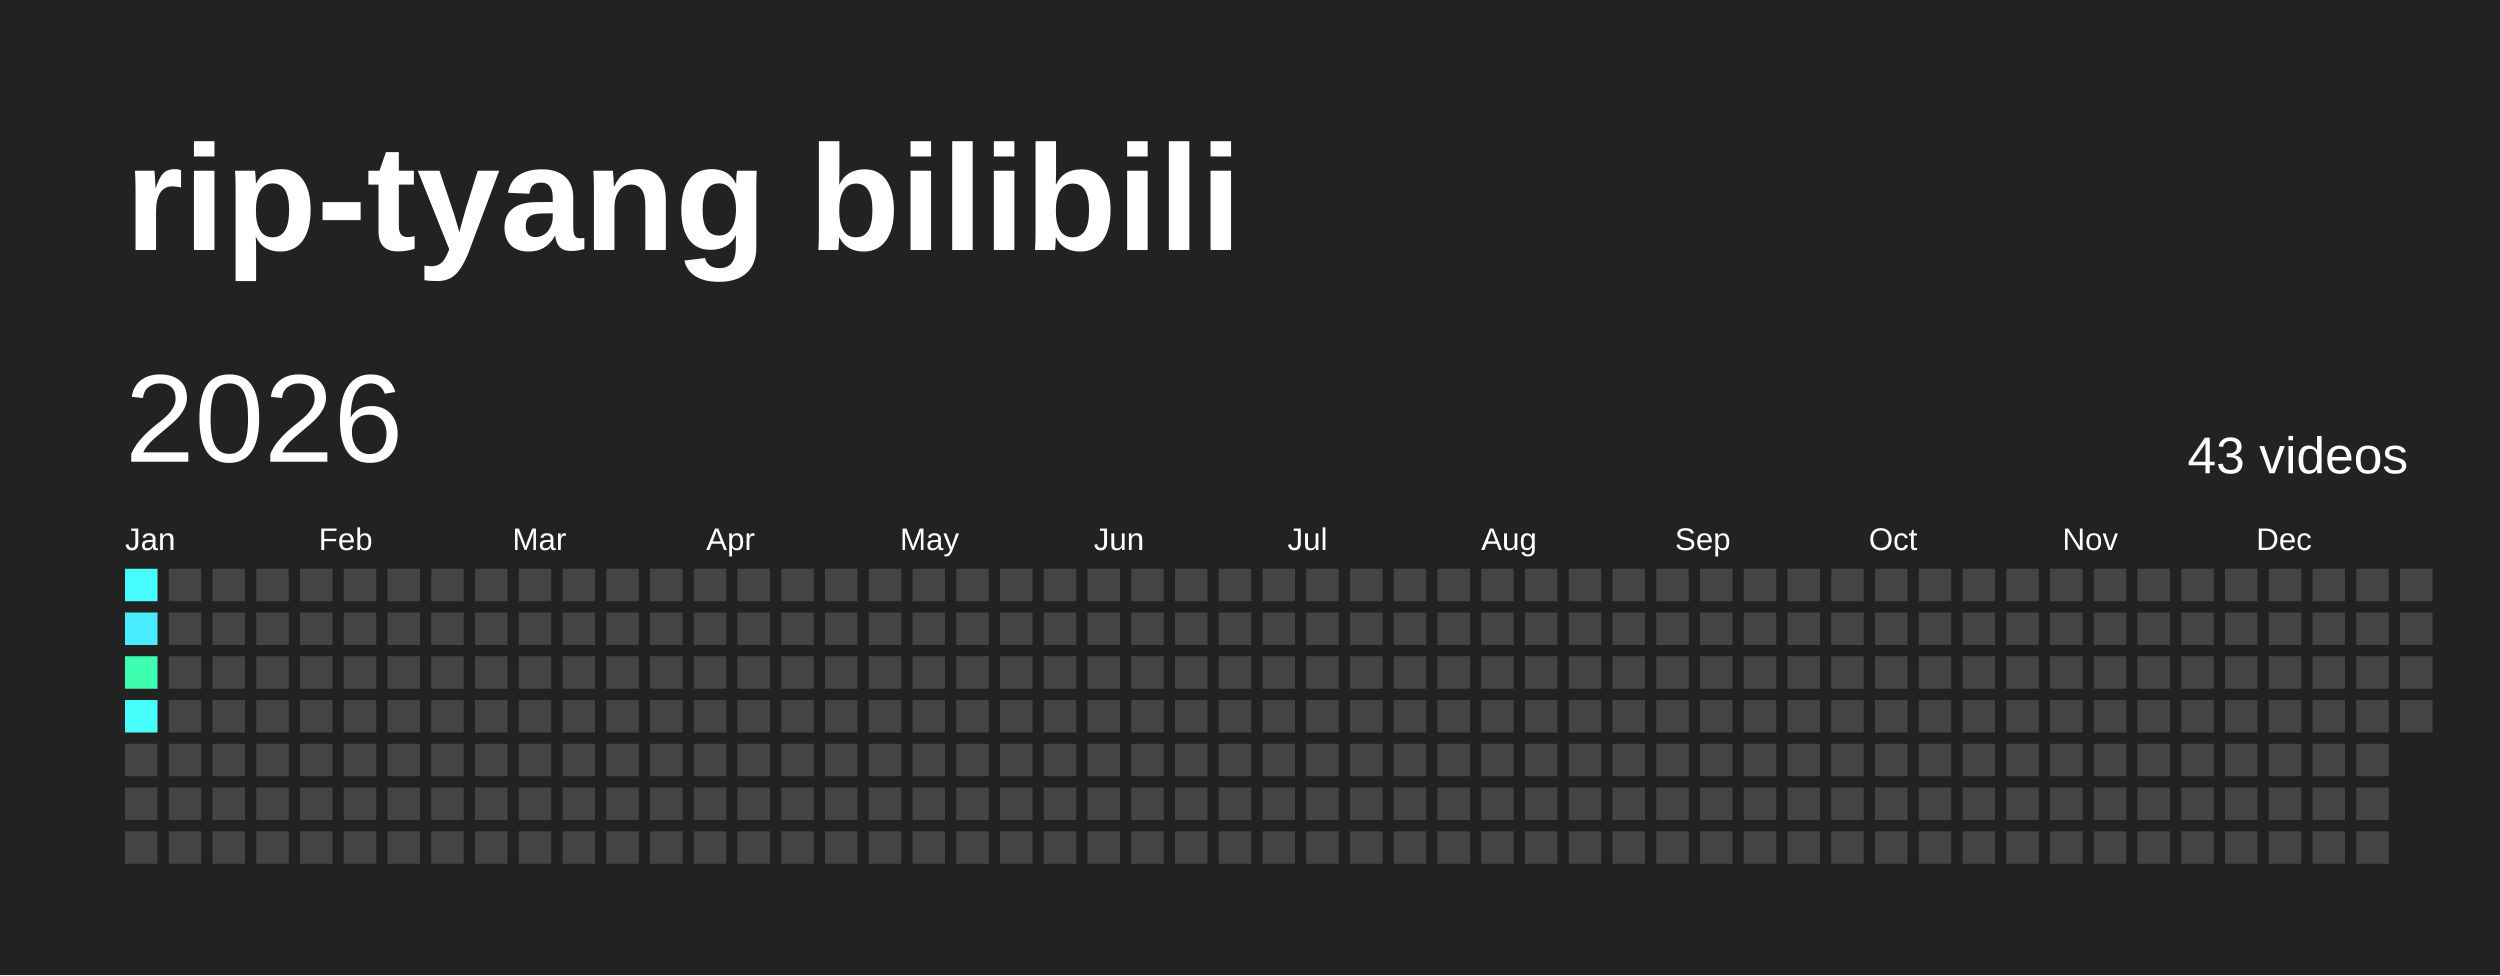
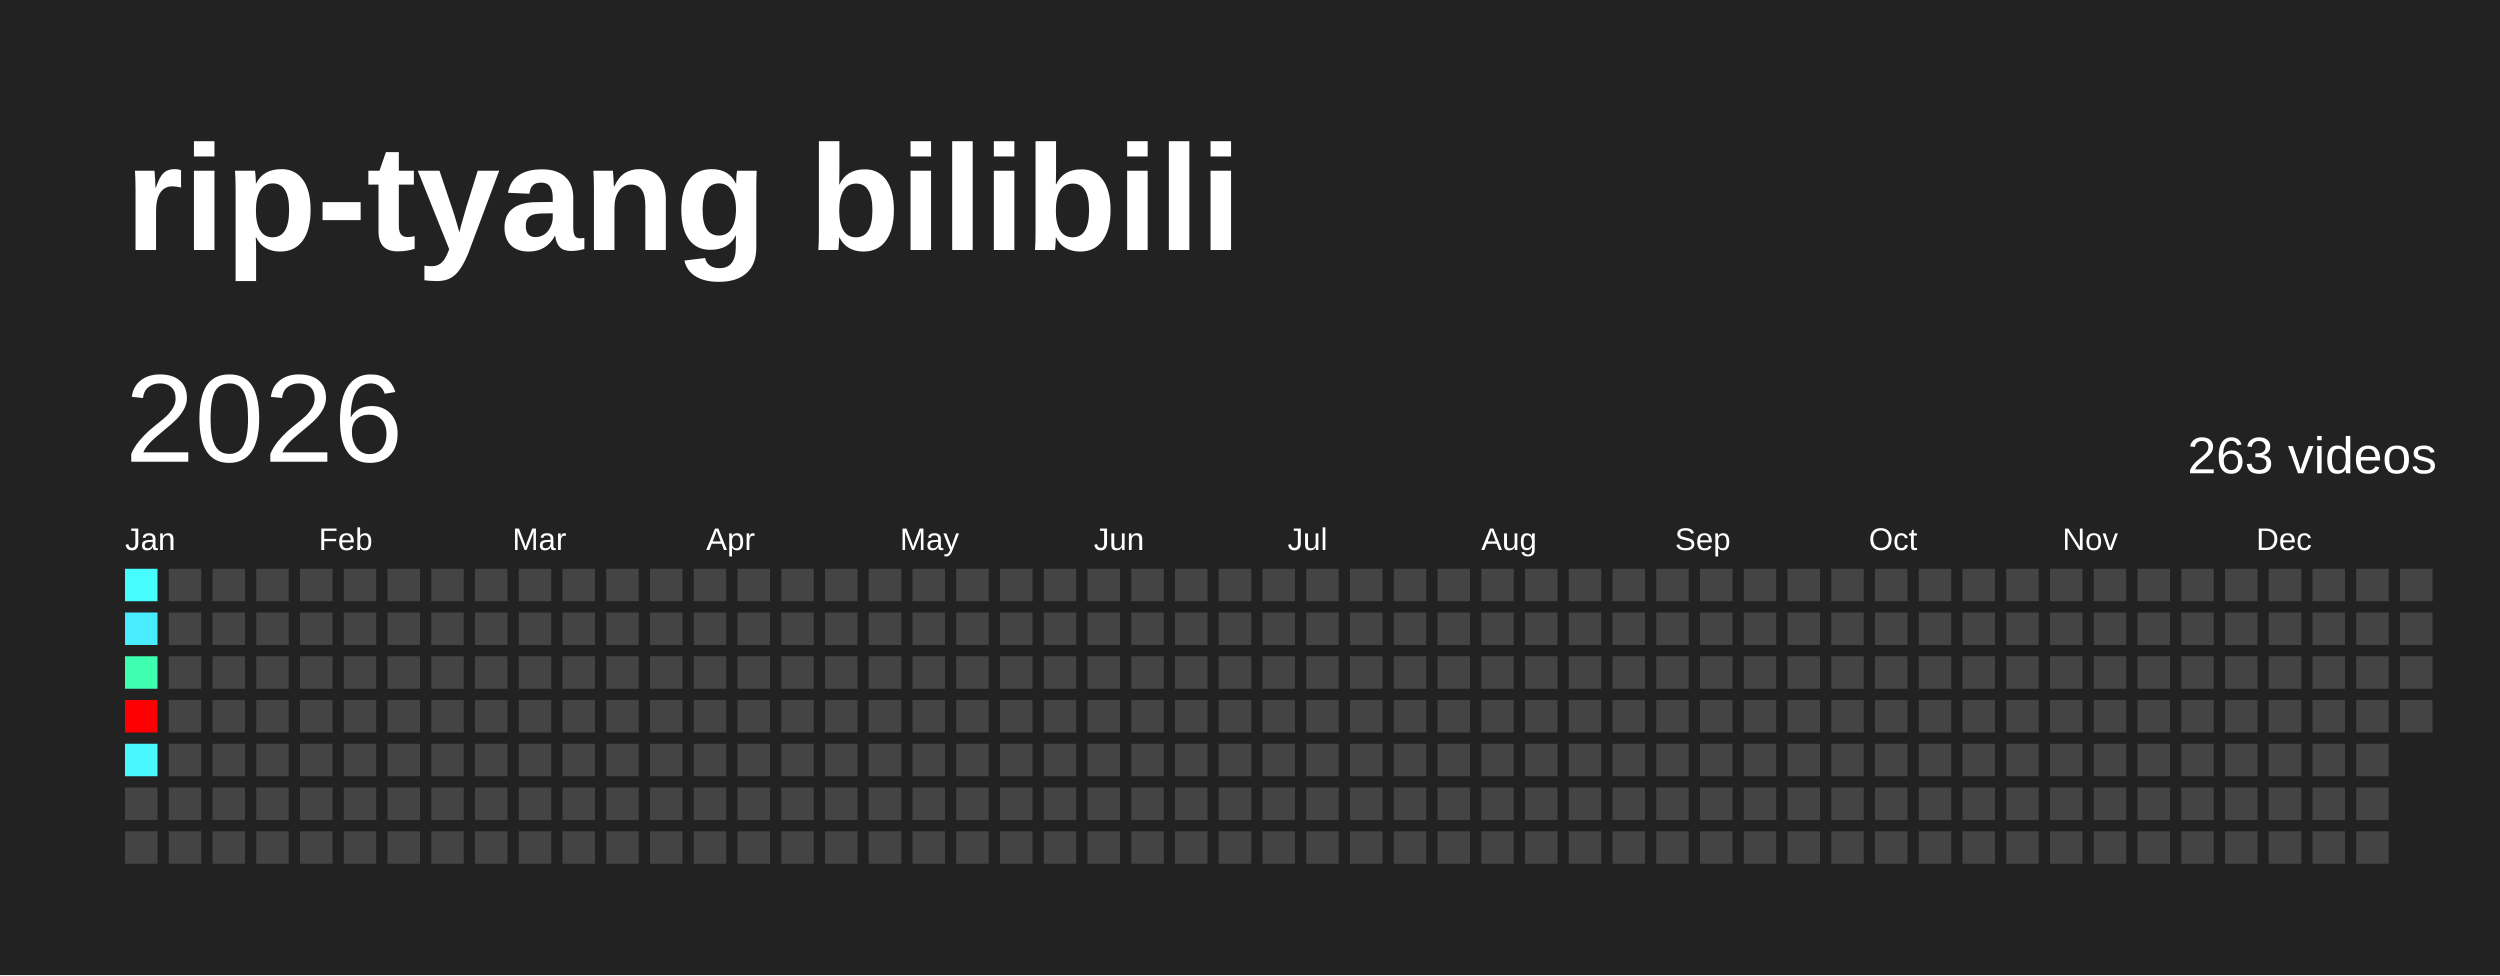
<svg xmlns="http://www.w3.org/2000/svg" baseProfile="full" height="78mm" version="1.1" viewBox="0,0,200,78" width="200mm">
  <defs />
  <rect fill="#222222" height="78" width="200" x="0" y="0" />
  <text fill="#FFFFFF" style="font-size:12px; font-family:Arial; font-weight:bold;" x="10" y="20">rip-tyang bilibili</text>
  <text dominant-baseline="hanging" fill="#FFFFFF" style="font-size:10.0px; font-family:Arial;" x="10" y="30">2026</text>
-   <text dominant-baseline="hanging" fill="#FFFFFF" style="font-size:4.125px; font-family:Arial;" x="175" y="35">43 videos</text>
+   <text dominant-baseline="hanging" fill="#FFFFFF" style="font-size:4.125px; font-family:Arial;" x="175" y="35">263 videos</text>
  <text fill="#FFFFFF" style="font-size:2.5px; font-family:Arial" x="10.0" y="44">Jan</text>
  <text fill="#FFFFFF" style="font-size:2.5px; font-family:Arial" x="25.5" y="44">Feb</text>
  <text fill="#FFFFFF" style="font-size:2.5px; font-family:Arial" x="41.0" y="44">Mar</text>
  <text fill="#FFFFFF" style="font-size:2.5px; font-family:Arial" x="56.5" y="44">Apr</text>
  <text fill="#FFFFFF" style="font-size:2.5px; font-family:Arial" x="72.0" y="44">May</text>
  <text fill="#FFFFFF" style="font-size:2.5px; font-family:Arial" x="87.5" y="44">Jun</text>
  <text fill="#FFFFFF" style="font-size:2.5px; font-family:Arial" x="103.0" y="44">Jul</text>
  <text fill="#FFFFFF" style="font-size:2.5px; font-family:Arial" x="118.5" y="44">Aug</text>
  <text fill="#FFFFFF" style="font-size:2.5px; font-family:Arial" x="134.0" y="44">Sep</text>
  <text fill="#FFFFFF" style="font-size:2.5px; font-family:Arial" x="149.5" y="44">Oct</text>
  <text fill="#FFFFFF" style="font-size:2.5px; font-family:Arial" x="165.0" y="44">Nov</text>
  <text fill="#FFFFFF" style="font-size:2.5px; font-family:Arial" x="180.5" y="44">Dec</text>
  <rect fill="#47fcff" height="2.6" width="2.6" x="10.0" y="45.5" />
  <rect fill="#49ecff" height="2.6" width="2.6" x="10.0" y="49.0" />
  <rect fill="#3dffaf" height="2.6" width="2.6" x="10.0" y="52.5" />
-   <rect fill="#47fffd" height="2.6" width="2.6" x="10.0" y="56.0" />
-   <rect fill="#444444" height="2.6" width="2.6" x="10.0" y="59.5" />
+   <rect fill="red" height="2.6" width="2.6" x="10.0" y="56.0" />
+   <rect fill="#48f7ff" height="2.6" width="2.6" x="10.0" y="59.5" />
  <rect fill="#444444" height="2.6" width="2.6" x="10.0" y="63.0" />
  <rect fill="#444444" height="2.6" width="2.6" x="10.0" y="66.5" />
  <rect fill="#444444" height="2.6" width="2.6" x="13.5" y="45.5" />
  <rect fill="#444444" height="2.6" width="2.6" x="13.5" y="49.0" />
  <rect fill="#444444" height="2.6" width="2.6" x="13.5" y="52.5" />
  <rect fill="#444444" height="2.6" width="2.6" x="13.5" y="56.0" />
  <rect fill="#444444" height="2.6" width="2.6" x="13.5" y="59.5" />
  <rect fill="#444444" height="2.6" width="2.6" x="13.5" y="63.0" />
  <rect fill="#444444" height="2.6" width="2.6" x="13.5" y="66.5" />
  <rect fill="#444444" height="2.6" width="2.6" x="17.0" y="45.5" />
  <rect fill="#444444" height="2.6" width="2.6" x="17.0" y="49.0" />
  <rect fill="#444444" height="2.6" width="2.6" x="17.0" y="52.5" />
  <rect fill="#444444" height="2.6" width="2.6" x="17.0" y="56.0" />
  <rect fill="#444444" height="2.6" width="2.6" x="17.0" y="59.5" />
  <rect fill="#444444" height="2.6" width="2.6" x="17.0" y="63.0" />
  <rect fill="#444444" height="2.6" width="2.6" x="17.0" y="66.5" />
  <rect fill="#444444" height="2.6" width="2.6" x="20.5" y="45.5" />
  <rect fill="#444444" height="2.6" width="2.6" x="20.5" y="49.0" />
  <rect fill="#444444" height="2.6" width="2.6" x="20.5" y="52.5" />
  <rect fill="#444444" height="2.6" width="2.6" x="20.5" y="56.0" />
  <rect fill="#444444" height="2.6" width="2.6" x="20.5" y="59.5" />
  <rect fill="#444444" height="2.6" width="2.6" x="20.5" y="63.0" />
  <rect fill="#444444" height="2.6" width="2.6" x="20.5" y="66.5" />
  <rect fill="#444444" height="2.6" width="2.6" x="24.0" y="45.5" />
  <rect fill="#444444" height="2.6" width="2.6" x="24.0" y="49.0" />
  <rect fill="#444444" height="2.6" width="2.6" x="24.0" y="52.5" />
  <rect fill="#444444" height="2.6" width="2.6" x="24.0" y="56.0" />
  <rect fill="#444444" height="2.6" width="2.6" x="24.0" y="59.5" />
  <rect fill="#444444" height="2.6" width="2.6" x="24.0" y="63.0" />
  <rect fill="#444444" height="2.6" width="2.6" x="24.0" y="66.5" />
  <rect fill="#444444" height="2.6" width="2.6" x="27.5" y="45.5" />
  <rect fill="#444444" height="2.6" width="2.6" x="27.5" y="49.0" />
  <rect fill="#444444" height="2.6" width="2.6" x="27.5" y="52.5" />
  <rect fill="#444444" height="2.6" width="2.6" x="27.5" y="56.0" />
  <rect fill="#444444" height="2.6" width="2.6" x="27.5" y="59.5" />
  <rect fill="#444444" height="2.6" width="2.6" x="27.5" y="63.0" />
  <rect fill="#444444" height="2.6" width="2.6" x="27.5" y="66.5" />
  <rect fill="#444444" height="2.6" width="2.6" x="31.0" y="45.5" />
  <rect fill="#444444" height="2.6" width="2.6" x="31.0" y="49.0" />
  <rect fill="#444444" height="2.6" width="2.6" x="31.0" y="52.5" />
  <rect fill="#444444" height="2.6" width="2.6" x="31.0" y="56.0" />
  <rect fill="#444444" height="2.6" width="2.6" x="31.0" y="59.5" />
  <rect fill="#444444" height="2.6" width="2.6" x="31.0" y="63.0" />
  <rect fill="#444444" height="2.6" width="2.6" x="31.0" y="66.5" />
  <rect fill="#444444" height="2.6" width="2.6" x="34.5" y="45.5" />
  <rect fill="#444444" height="2.6" width="2.6" x="34.5" y="49.0" />
  <rect fill="#444444" height="2.6" width="2.6" x="34.5" y="52.5" />
  <rect fill="#444444" height="2.6" width="2.6" x="34.5" y="56.0" />
  <rect fill="#444444" height="2.6" width="2.6" x="34.5" y="59.5" />
  <rect fill="#444444" height="2.6" width="2.6" x="34.5" y="63.0" />
  <rect fill="#444444" height="2.6" width="2.6" x="34.5" y="66.5" />
  <rect fill="#444444" height="2.6" width="2.6" x="38.0" y="45.5" />
  <rect fill="#444444" height="2.6" width="2.6" x="38.0" y="49.0" />
  <rect fill="#444444" height="2.6" width="2.6" x="38.0" y="52.5" />
  <rect fill="#444444" height="2.6" width="2.6" x="38.0" y="56.0" />
  <rect fill="#444444" height="2.6" width="2.6" x="38.0" y="59.5" />
  <rect fill="#444444" height="2.6" width="2.6" x="38.0" y="63.0" />
  <rect fill="#444444" height="2.6" width="2.6" x="38.0" y="66.5" />
  <rect fill="#444444" height="2.6" width="2.6" x="41.5" y="45.5" />
  <rect fill="#444444" height="2.6" width="2.6" x="41.5" y="49.0" />
  <rect fill="#444444" height="2.6" width="2.6" x="41.5" y="52.5" />
  <rect fill="#444444" height="2.6" width="2.6" x="41.5" y="56.0" />
  <rect fill="#444444" height="2.6" width="2.6" x="41.5" y="59.5" />
  <rect fill="#444444" height="2.6" width="2.6" x="41.5" y="63.0" />
  <rect fill="#444444" height="2.6" width="2.6" x="41.5" y="66.5" />
  <rect fill="#444444" height="2.6" width="2.6" x="45.0" y="45.5" />
  <rect fill="#444444" height="2.6" width="2.6" x="45.0" y="49.0" />
  <rect fill="#444444" height="2.6" width="2.6" x="45.0" y="52.5" />
  <rect fill="#444444" height="2.6" width="2.6" x="45.0" y="56.0" />
  <rect fill="#444444" height="2.6" width="2.6" x="45.0" y="59.5" />
  <rect fill="#444444" height="2.6" width="2.6" x="45.0" y="63.0" />
  <rect fill="#444444" height="2.6" width="2.6" x="45.0" y="66.5" />
  <rect fill="#444444" height="2.6" width="2.6" x="48.5" y="45.5" />
  <rect fill="#444444" height="2.6" width="2.6" x="48.5" y="49.0" />
  <rect fill="#444444" height="2.6" width="2.6" x="48.5" y="52.5" />
  <rect fill="#444444" height="2.6" width="2.6" x="48.5" y="56.0" />
  <rect fill="#444444" height="2.6" width="2.6" x="48.5" y="59.5" />
  <rect fill="#444444" height="2.6" width="2.6" x="48.5" y="63.0" />
  <rect fill="#444444" height="2.6" width="2.6" x="48.5" y="66.5" />
  <rect fill="#444444" height="2.6" width="2.6" x="52.0" y="45.5" />
  <rect fill="#444444" height="2.6" width="2.6" x="52.0" y="49.0" />
  <rect fill="#444444" height="2.6" width="2.6" x="52.0" y="52.5" />
  <rect fill="#444444" height="2.6" width="2.6" x="52.0" y="56.0" />
  <rect fill="#444444" height="2.6" width="2.6" x="52.0" y="59.5" />
  <rect fill="#444444" height="2.6" width="2.6" x="52.0" y="63.0" />
  <rect fill="#444444" height="2.6" width="2.6" x="52.0" y="66.5" />
  <rect fill="#444444" height="2.6" width="2.6" x="55.5" y="45.5" />
  <rect fill="#444444" height="2.6" width="2.6" x="55.5" y="49.0" />
  <rect fill="#444444" height="2.6" width="2.6" x="55.5" y="52.5" />
  <rect fill="#444444" height="2.6" width="2.6" x="55.5" y="56.0" />
  <rect fill="#444444" height="2.6" width="2.6" x="55.5" y="59.5" />
  <rect fill="#444444" height="2.6" width="2.6" x="55.5" y="63.0" />
  <rect fill="#444444" height="2.6" width="2.6" x="55.5" y="66.5" />
  <rect fill="#444444" height="2.6" width="2.6" x="59.0" y="45.5" />
  <rect fill="#444444" height="2.6" width="2.6" x="59.0" y="49.0" />
  <rect fill="#444444" height="2.6" width="2.6" x="59.0" y="52.5" />
  <rect fill="#444444" height="2.6" width="2.6" x="59.0" y="56.0" />
  <rect fill="#444444" height="2.6" width="2.6" x="59.0" y="59.5" />
  <rect fill="#444444" height="2.6" width="2.6" x="59.0" y="63.0" />
  <rect fill="#444444" height="2.6" width="2.6" x="59.0" y="66.5" />
  <rect fill="#444444" height="2.6" width="2.6" x="62.5" y="45.5" />
  <rect fill="#444444" height="2.6" width="2.6" x="62.5" y="49.0" />
  <rect fill="#444444" height="2.6" width="2.6" x="62.5" y="52.5" />
  <rect fill="#444444" height="2.6" width="2.6" x="62.5" y="56.0" />
  <rect fill="#444444" height="2.6" width="2.6" x="62.5" y="59.5" />
  <rect fill="#444444" height="2.6" width="2.6" x="62.5" y="63.0" />
  <rect fill="#444444" height="2.6" width="2.6" x="62.5" y="66.5" />
  <rect fill="#444444" height="2.6" width="2.6" x="66.0" y="45.5" />
  <rect fill="#444444" height="2.6" width="2.6" x="66.0" y="49.0" />
  <rect fill="#444444" height="2.6" width="2.6" x="66.0" y="52.5" />
  <rect fill="#444444" height="2.6" width="2.6" x="66.0" y="56.0" />
  <rect fill="#444444" height="2.6" width="2.6" x="66.0" y="59.5" />
  <rect fill="#444444" height="2.6" width="2.6" x="66.0" y="63.0" />
  <rect fill="#444444" height="2.6" width="2.6" x="66.0" y="66.5" />
  <rect fill="#444444" height="2.6" width="2.6" x="69.5" y="45.5" />
  <rect fill="#444444" height="2.6" width="2.6" x="69.5" y="49.0" />
  <rect fill="#444444" height="2.6" width="2.6" x="69.5" y="52.5" />
  <rect fill="#444444" height="2.6" width="2.6" x="69.5" y="56.0" />
  <rect fill="#444444" height="2.6" width="2.6" x="69.5" y="59.5" />
  <rect fill="#444444" height="2.6" width="2.6" x="69.5" y="63.0" />
  <rect fill="#444444" height="2.6" width="2.6" x="69.5" y="66.5" />
  <rect fill="#444444" height="2.6" width="2.6" x="73.0" y="45.5" />
  <rect fill="#444444" height="2.6" width="2.6" x="73.0" y="49.0" />
  <rect fill="#444444" height="2.6" width="2.6" x="73.0" y="52.5" />
  <rect fill="#444444" height="2.6" width="2.6" x="73.0" y="56.0" />
  <rect fill="#444444" height="2.6" width="2.6" x="73.0" y="59.5" />
  <rect fill="#444444" height="2.6" width="2.6" x="73.0" y="63.0" />
  <rect fill="#444444" height="2.6" width="2.6" x="73.0" y="66.5" />
  <rect fill="#444444" height="2.6" width="2.6" x="76.5" y="45.5" />
  <rect fill="#444444" height="2.6" width="2.6" x="76.5" y="49.0" />
  <rect fill="#444444" height="2.6" width="2.6" x="76.5" y="52.5" />
  <rect fill="#444444" height="2.6" width="2.6" x="76.5" y="56.0" />
  <rect fill="#444444" height="2.6" width="2.6" x="76.5" y="59.5" />
  <rect fill="#444444" height="2.6" width="2.6" x="76.5" y="63.0" />
  <rect fill="#444444" height="2.6" width="2.6" x="76.5" y="66.5" />
  <rect fill="#444444" height="2.6" width="2.6" x="80.0" y="45.5" />
  <rect fill="#444444" height="2.6" width="2.6" x="80.0" y="49.0" />
  <rect fill="#444444" height="2.6" width="2.6" x="80.0" y="52.5" />
  <rect fill="#444444" height="2.6" width="2.6" x="80.0" y="56.0" />
  <rect fill="#444444" height="2.6" width="2.6" x="80.0" y="59.5" />
  <rect fill="#444444" height="2.6" width="2.6" x="80.0" y="63.0" />
  <rect fill="#444444" height="2.6" width="2.6" x="80.0" y="66.5" />
  <rect fill="#444444" height="2.6" width="2.6" x="83.5" y="45.5" />
  <rect fill="#444444" height="2.6" width="2.6" x="83.5" y="49.0" />
  <rect fill="#444444" height="2.6" width="2.6" x="83.5" y="52.5" />
  <rect fill="#444444" height="2.6" width="2.6" x="83.5" y="56.0" />
  <rect fill="#444444" height="2.6" width="2.6" x="83.5" y="59.5" />
  <rect fill="#444444" height="2.6" width="2.6" x="83.5" y="63.0" />
  <rect fill="#444444" height="2.6" width="2.6" x="83.5" y="66.5" />
  <rect fill="#444444" height="2.6" width="2.6" x="87.0" y="45.5" />
  <rect fill="#444444" height="2.6" width="2.6" x="87.0" y="49.0" />
  <rect fill="#444444" height="2.6" width="2.6" x="87.0" y="52.5" />
  <rect fill="#444444" height="2.6" width="2.6" x="87.0" y="56.0" />
  <rect fill="#444444" height="2.6" width="2.6" x="87.0" y="59.5" />
  <rect fill="#444444" height="2.6" width="2.6" x="87.0" y="63.0" />
  <rect fill="#444444" height="2.6" width="2.6" x="87.0" y="66.5" />
  <rect fill="#444444" height="2.6" width="2.6" x="90.5" y="45.5" />
  <rect fill="#444444" height="2.6" width="2.6" x="90.5" y="49.0" />
  <rect fill="#444444" height="2.6" width="2.6" x="90.5" y="52.5" />
  <rect fill="#444444" height="2.6" width="2.6" x="90.5" y="56.0" />
  <rect fill="#444444" height="2.6" width="2.6" x="90.5" y="59.5" />
  <rect fill="#444444" height="2.6" width="2.6" x="90.5" y="63.0" />
  <rect fill="#444444" height="2.6" width="2.6" x="90.5" y="66.5" />
  <rect fill="#444444" height="2.6" width="2.6" x="94.0" y="45.5" />
  <rect fill="#444444" height="2.6" width="2.6" x="94.0" y="49.0" />
  <rect fill="#444444" height="2.6" width="2.6" x="94.0" y="52.5" />
  <rect fill="#444444" height="2.6" width="2.6" x="94.0" y="56.0" />
  <rect fill="#444444" height="2.6" width="2.6" x="94.0" y="59.5" />
  <rect fill="#444444" height="2.6" width="2.6" x="94.0" y="63.0" />
  <rect fill="#444444" height="2.6" width="2.6" x="94.0" y="66.5" />
  <rect fill="#444444" height="2.6" width="2.6" x="97.5" y="45.5" />
  <rect fill="#444444" height="2.6" width="2.6" x="97.5" y="49.0" />
  <rect fill="#444444" height="2.6" width="2.6" x="97.5" y="52.5" />
  <rect fill="#444444" height="2.6" width="2.6" x="97.5" y="56.0" />
  <rect fill="#444444" height="2.6" width="2.6" x="97.5" y="59.5" />
  <rect fill="#444444" height="2.6" width="2.6" x="97.5" y="63.0" />
  <rect fill="#444444" height="2.6" width="2.6" x="97.5" y="66.5" />
  <rect fill="#444444" height="2.6" width="2.6" x="101.0" y="45.5" />
  <rect fill="#444444" height="2.6" width="2.6" x="101.0" y="49.0" />
  <rect fill="#444444" height="2.6" width="2.6" x="101.0" y="52.5" />
  <rect fill="#444444" height="2.6" width="2.6" x="101.0" y="56.0" />
  <rect fill="#444444" height="2.6" width="2.6" x="101.0" y="59.5" />
  <rect fill="#444444" height="2.6" width="2.6" x="101.0" y="63.0" />
  <rect fill="#444444" height="2.6" width="2.6" x="101.0" y="66.5" />
  <rect fill="#444444" height="2.6" width="2.6" x="104.5" y="45.5" />
  <rect fill="#444444" height="2.6" width="2.6" x="104.5" y="49.0" />
  <rect fill="#444444" height="2.6" width="2.6" x="104.5" y="52.5" />
  <rect fill="#444444" height="2.6" width="2.6" x="104.5" y="56.0" />
  <rect fill="#444444" height="2.6" width="2.6" x="104.5" y="59.5" />
  <rect fill="#444444" height="2.6" width="2.6" x="104.5" y="63.0" />
  <rect fill="#444444" height="2.6" width="2.6" x="104.5" y="66.5" />
  <rect fill="#444444" height="2.6" width="2.6" x="108.0" y="45.5" />
  <rect fill="#444444" height="2.6" width="2.6" x="108.0" y="49.0" />
  <rect fill="#444444" height="2.6" width="2.6" x="108.0" y="52.5" />
  <rect fill="#444444" height="2.6" width="2.6" x="108.0" y="56.0" />
  <rect fill="#444444" height="2.6" width="2.6" x="108.0" y="59.5" />
  <rect fill="#444444" height="2.6" width="2.6" x="108.0" y="63.0" />
  <rect fill="#444444" height="2.6" width="2.6" x="108.0" y="66.5" />
  <rect fill="#444444" height="2.6" width="2.6" x="111.5" y="45.5" />
  <rect fill="#444444" height="2.6" width="2.6" x="111.5" y="49.0" />
  <rect fill="#444444" height="2.6" width="2.6" x="111.5" y="52.5" />
  <rect fill="#444444" height="2.6" width="2.6" x="111.5" y="56.0" />
  <rect fill="#444444" height="2.6" width="2.6" x="111.5" y="59.5" />
  <rect fill="#444444" height="2.6" width="2.6" x="111.5" y="63.0" />
  <rect fill="#444444" height="2.6" width="2.6" x="111.5" y="66.5" />
  <rect fill="#444444" height="2.6" width="2.6" x="115.0" y="45.5" />
  <rect fill="#444444" height="2.6" width="2.6" x="115.0" y="49.0" />
  <rect fill="#444444" height="2.6" width="2.6" x="115.0" y="52.5" />
  <rect fill="#444444" height="2.6" width="2.6" x="115.0" y="56.0" />
  <rect fill="#444444" height="2.6" width="2.6" x="115.0" y="59.5" />
  <rect fill="#444444" height="2.6" width="2.6" x="115.0" y="63.0" />
  <rect fill="#444444" height="2.6" width="2.6" x="115.0" y="66.5" />
  <rect fill="#444444" height="2.6" width="2.6" x="118.5" y="45.5" />
  <rect fill="#444444" height="2.6" width="2.6" x="118.5" y="49.0" />
  <rect fill="#444444" height="2.6" width="2.6" x="118.5" y="52.5" />
  <rect fill="#444444" height="2.6" width="2.6" x="118.5" y="56.0" />
  <rect fill="#444444" height="2.6" width="2.6" x="118.5" y="59.5" />
  <rect fill="#444444" height="2.6" width="2.6" x="118.5" y="63.0" />
  <rect fill="#444444" height="2.6" width="2.6" x="118.5" y="66.5" />
  <rect fill="#444444" height="2.6" width="2.6" x="122.0" y="45.5" />
  <rect fill="#444444" height="2.6" width="2.6" x="122.0" y="49.0" />
  <rect fill="#444444" height="2.6" width="2.6" x="122.0" y="52.5" />
  <rect fill="#444444" height="2.6" width="2.6" x="122.0" y="56.0" />
  <rect fill="#444444" height="2.6" width="2.6" x="122.0" y="59.5" />
  <rect fill="#444444" height="2.6" width="2.6" x="122.0" y="63.0" />
  <rect fill="#444444" height="2.6" width="2.6" x="122.0" y="66.5" />
  <rect fill="#444444" height="2.6" width="2.6" x="125.5" y="45.5" />
  <rect fill="#444444" height="2.6" width="2.6" x="125.5" y="49.0" />
  <rect fill="#444444" height="2.6" width="2.6" x="125.5" y="52.5" />
  <rect fill="#444444" height="2.6" width="2.6" x="125.5" y="56.0" />
  <rect fill="#444444" height="2.6" width="2.6" x="125.5" y="59.5" />
  <rect fill="#444444" height="2.6" width="2.6" x="125.5" y="63.0" />
  <rect fill="#444444" height="2.6" width="2.6" x="125.5" y="66.5" />
  <rect fill="#444444" height="2.6" width="2.6" x="129.0" y="45.5" />
  <rect fill="#444444" height="2.6" width="2.6" x="129.0" y="49.0" />
  <rect fill="#444444" height="2.6" width="2.6" x="129.0" y="52.5" />
  <rect fill="#444444" height="2.6" width="2.6" x="129.0" y="56.0" />
  <rect fill="#444444" height="2.6" width="2.6" x="129.0" y="59.5" />
  <rect fill="#444444" height="2.6" width="2.6" x="129.0" y="63.0" />
  <rect fill="#444444" height="2.6" width="2.6" x="129.0" y="66.5" />
  <rect fill="#444444" height="2.6" width="2.6" x="132.5" y="45.5" />
  <rect fill="#444444" height="2.6" width="2.6" x="132.5" y="49.0" />
  <rect fill="#444444" height="2.6" width="2.6" x="132.5" y="52.5" />
  <rect fill="#444444" height="2.6" width="2.6" x="132.5" y="56.0" />
  <rect fill="#444444" height="2.6" width="2.6" x="132.5" y="59.5" />
  <rect fill="#444444" height="2.6" width="2.6" x="132.5" y="63.0" />
  <rect fill="#444444" height="2.6" width="2.6" x="132.5" y="66.5" />
  <rect fill="#444444" height="2.6" width="2.6" x="136.0" y="45.5" />
  <rect fill="#444444" height="2.6" width="2.6" x="136.0" y="49.0" />
  <rect fill="#444444" height="2.6" width="2.6" x="136.0" y="52.5" />
  <rect fill="#444444" height="2.6" width="2.6" x="136.0" y="56.0" />
  <rect fill="#444444" height="2.6" width="2.6" x="136.0" y="59.5" />
  <rect fill="#444444" height="2.6" width="2.6" x="136.0" y="63.0" />
  <rect fill="#444444" height="2.6" width="2.6" x="136.0" y="66.5" />
  <rect fill="#444444" height="2.6" width="2.6" x="139.5" y="45.5" />
  <rect fill="#444444" height="2.6" width="2.6" x="139.5" y="49.0" />
  <rect fill="#444444" height="2.6" width="2.6" x="139.5" y="52.5" />
  <rect fill="#444444" height="2.6" width="2.6" x="139.5" y="56.0" />
  <rect fill="#444444" height="2.6" width="2.6" x="139.5" y="59.5" />
  <rect fill="#444444" height="2.6" width="2.6" x="139.5" y="63.0" />
  <rect fill="#444444" height="2.6" width="2.6" x="139.5" y="66.5" />
  <rect fill="#444444" height="2.6" width="2.6" x="143.0" y="45.5" />
  <rect fill="#444444" height="2.6" width="2.6" x="143.0" y="49.0" />
  <rect fill="#444444" height="2.6" width="2.6" x="143.0" y="52.5" />
  <rect fill="#444444" height="2.6" width="2.6" x="143.0" y="56.0" />
  <rect fill="#444444" height="2.6" width="2.6" x="143.0" y="59.5" />
  <rect fill="#444444" height="2.6" width="2.6" x="143.0" y="63.0" />
  <rect fill="#444444" height="2.6" width="2.6" x="143.0" y="66.5" />
  <rect fill="#444444" height="2.6" width="2.6" x="146.5" y="45.5" />
  <rect fill="#444444" height="2.6" width="2.6" x="146.5" y="49.0" />
  <rect fill="#444444" height="2.6" width="2.6" x="146.5" y="52.5" />
  <rect fill="#444444" height="2.6" width="2.6" x="146.5" y="56.0" />
  <rect fill="#444444" height="2.6" width="2.6" x="146.5" y="59.5" />
  <rect fill="#444444" height="2.6" width="2.6" x="146.5" y="63.0" />
  <rect fill="#444444" height="2.6" width="2.6" x="146.5" y="66.5" />
  <rect fill="#444444" height="2.6" width="2.6" x="150.0" y="45.5" />
  <rect fill="#444444" height="2.6" width="2.6" x="150.0" y="49.0" />
  <rect fill="#444444" height="2.6" width="2.6" x="150.0" y="52.5" />
  <rect fill="#444444" height="2.6" width="2.6" x="150.0" y="56.0" />
  <rect fill="#444444" height="2.6" width="2.6" x="150.0" y="59.5" />
  <rect fill="#444444" height="2.6" width="2.6" x="150.0" y="63.0" />
  <rect fill="#444444" height="2.6" width="2.6" x="150.0" y="66.5" />
  <rect fill="#444444" height="2.6" width="2.6" x="153.5" y="45.5" />
  <rect fill="#444444" height="2.6" width="2.6" x="153.5" y="49.0" />
  <rect fill="#444444" height="2.6" width="2.6" x="153.5" y="52.5" />
  <rect fill="#444444" height="2.6" width="2.6" x="153.5" y="56.0" />
  <rect fill="#444444" height="2.6" width="2.6" x="153.5" y="59.5" />
  <rect fill="#444444" height="2.6" width="2.6" x="153.5" y="63.0" />
  <rect fill="#444444" height="2.6" width="2.6" x="153.5" y="66.5" />
  <rect fill="#444444" height="2.6" width="2.6" x="157.0" y="45.5" />
  <rect fill="#444444" height="2.6" width="2.6" x="157.0" y="49.0" />
  <rect fill="#444444" height="2.6" width="2.6" x="157.0" y="52.5" />
  <rect fill="#444444" height="2.6" width="2.6" x="157.0" y="56.0" />
  <rect fill="#444444" height="2.6" width="2.6" x="157.0" y="59.5" />
  <rect fill="#444444" height="2.6" width="2.6" x="157.0" y="63.0" />
  <rect fill="#444444" height="2.6" width="2.6" x="157.0" y="66.5" />
  <rect fill="#444444" height="2.6" width="2.6" x="160.5" y="45.5" />
  <rect fill="#444444" height="2.6" width="2.6" x="160.5" y="49.0" />
  <rect fill="#444444" height="2.6" width="2.6" x="160.5" y="52.5" />
  <rect fill="#444444" height="2.6" width="2.6" x="160.5" y="56.0" />
  <rect fill="#444444" height="2.6" width="2.6" x="160.5" y="59.5" />
  <rect fill="#444444" height="2.6" width="2.6" x="160.5" y="63.0" />
  <rect fill="#444444" height="2.6" width="2.6" x="160.5" y="66.5" />
  <rect fill="#444444" height="2.6" width="2.6" x="164.0" y="45.5" />
  <rect fill="#444444" height="2.6" width="2.6" x="164.0" y="49.0" />
  <rect fill="#444444" height="2.6" width="2.6" x="164.0" y="52.5" />
  <rect fill="#444444" height="2.6" width="2.6" x="164.0" y="56.0" />
  <rect fill="#444444" height="2.6" width="2.6" x="164.0" y="59.5" />
  <rect fill="#444444" height="2.6" width="2.6" x="164.0" y="63.0" />
  <rect fill="#444444" height="2.6" width="2.6" x="164.0" y="66.5" />
  <rect fill="#444444" height="2.6" width="2.6" x="167.5" y="45.5" />
  <rect fill="#444444" height="2.6" width="2.6" x="167.5" y="49.0" />
  <rect fill="#444444" height="2.6" width="2.6" x="167.5" y="52.5" />
  <rect fill="#444444" height="2.6" width="2.6" x="167.5" y="56.0" />
  <rect fill="#444444" height="2.6" width="2.6" x="167.5" y="59.5" />
  <rect fill="#444444" height="2.6" width="2.6" x="167.5" y="63.0" />
  <rect fill="#444444" height="2.6" width="2.6" x="167.5" y="66.5" />
  <rect fill="#444444" height="2.6" width="2.6" x="171.0" y="45.5" />
  <rect fill="#444444" height="2.6" width="2.6" x="171.0" y="49.0" />
  <rect fill="#444444" height="2.6" width="2.6" x="171.0" y="52.5" />
  <rect fill="#444444" height="2.6" width="2.6" x="171.0" y="56.0" />
  <rect fill="#444444" height="2.6" width="2.6" x="171.0" y="59.5" />
  <rect fill="#444444" height="2.6" width="2.6" x="171.0" y="63.0" />
  <rect fill="#444444" height="2.6" width="2.6" x="171.0" y="66.5" />
  <rect fill="#444444" height="2.6" width="2.6" x="174.5" y="45.5" />
  <rect fill="#444444" height="2.6" width="2.6" x="174.5" y="49.0" />
  <rect fill="#444444" height="2.6" width="2.6" x="174.5" y="52.5" />
  <rect fill="#444444" height="2.6" width="2.6" x="174.5" y="56.0" />
  <rect fill="#444444" height="2.6" width="2.6" x="174.5" y="59.5" />
  <rect fill="#444444" height="2.6" width="2.6" x="174.5" y="63.0" />
  <rect fill="#444444" height="2.6" width="2.6" x="174.5" y="66.5" />
  <rect fill="#444444" height="2.6" width="2.6" x="178.0" y="45.5" />
  <rect fill="#444444" height="2.6" width="2.6" x="178.0" y="49.0" />
  <rect fill="#444444" height="2.6" width="2.6" x="178.0" y="52.5" />
  <rect fill="#444444" height="2.6" width="2.6" x="178.0" y="56.0" />
  <rect fill="#444444" height="2.6" width="2.6" x="178.0" y="59.5" />
  <rect fill="#444444" height="2.6" width="2.6" x="178.0" y="63.0" />
  <rect fill="#444444" height="2.6" width="2.6" x="178.0" y="66.5" />
  <rect fill="#444444" height="2.6" width="2.6" x="181.5" y="45.5" />
  <rect fill="#444444" height="2.6" width="2.6" x="181.5" y="49.0" />
  <rect fill="#444444" height="2.6" width="2.6" x="181.5" y="52.5" />
  <rect fill="#444444" height="2.6" width="2.6" x="181.5" y="56.0" />
  <rect fill="#444444" height="2.6" width="2.6" x="181.5" y="59.5" />
  <rect fill="#444444" height="2.6" width="2.6" x="181.5" y="63.0" />
  <rect fill="#444444" height="2.6" width="2.6" x="181.5" y="66.5" />
  <rect fill="#444444" height="2.6" width="2.6" x="185.0" y="45.5" />
  <rect fill="#444444" height="2.6" width="2.6" x="185.0" y="49.0" />
  <rect fill="#444444" height="2.6" width="2.6" x="185.0" y="52.5" />
  <rect fill="#444444" height="2.6" width="2.6" x="185.0" y="56.0" />
  <rect fill="#444444" height="2.6" width="2.6" x="185.0" y="59.5" />
  <rect fill="#444444" height="2.6" width="2.6" x="185.0" y="63.0" />
  <rect fill="#444444" height="2.6" width="2.6" x="185.0" y="66.5" />
  <rect fill="#444444" height="2.6" width="2.6" x="188.5" y="45.5" />
  <rect fill="#444444" height="2.6" width="2.6" x="188.5" y="49.0" />
  <rect fill="#444444" height="2.6" width="2.6" x="188.5" y="52.5" />
  <rect fill="#444444" height="2.6" width="2.6" x="188.5" y="56.0" />
  <rect fill="#444444" height="2.6" width="2.6" x="188.5" y="59.5" />
  <rect fill="#444444" height="2.6" width="2.6" x="188.5" y="63.0" />
  <rect fill="#444444" height="2.6" width="2.6" x="188.5" y="66.5" />
  <rect fill="#444444" height="2.6" width="2.6" x="192.0" y="45.5" />
  <rect fill="#444444" height="2.6" width="2.6" x="192.0" y="49.0" />
  <rect fill="#444444" height="2.6" width="2.6" x="192.0" y="52.5" />
  <rect fill="#444444" height="2.6" width="2.6" x="192.0" y="56.0" />
</svg>
